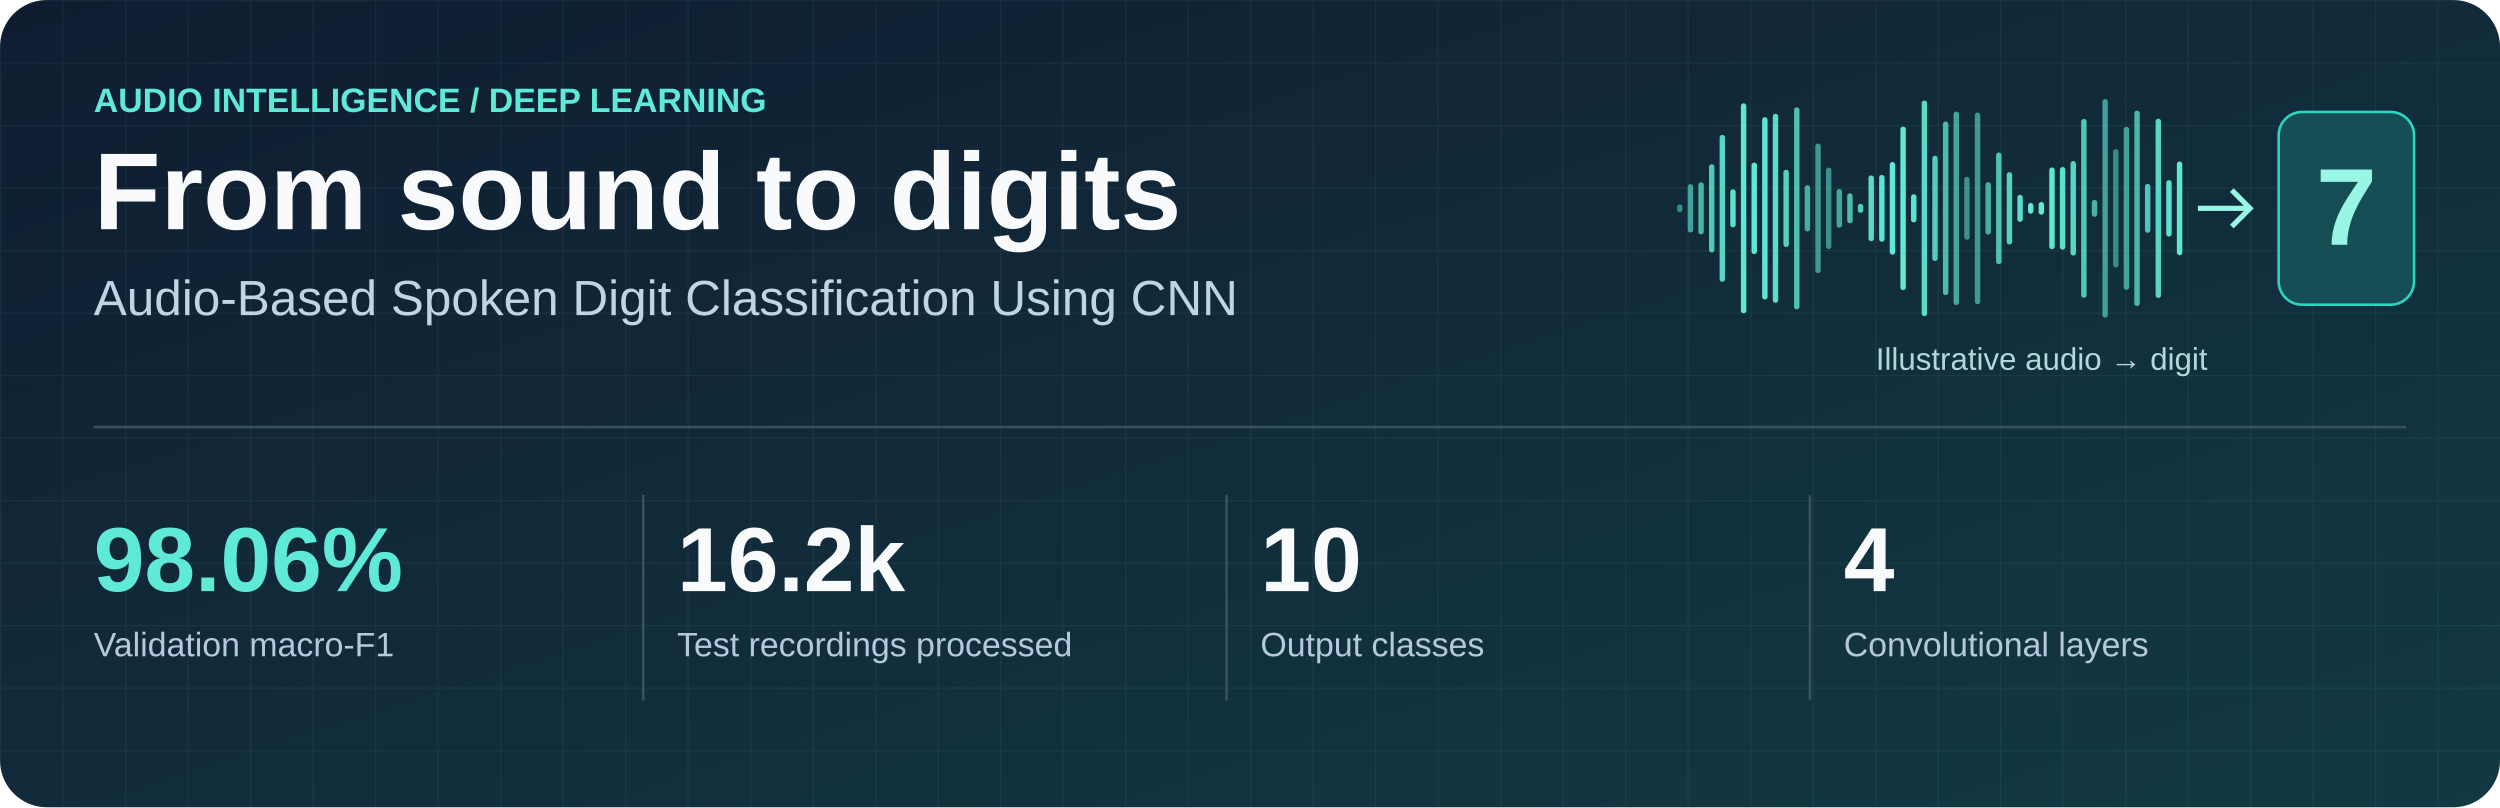
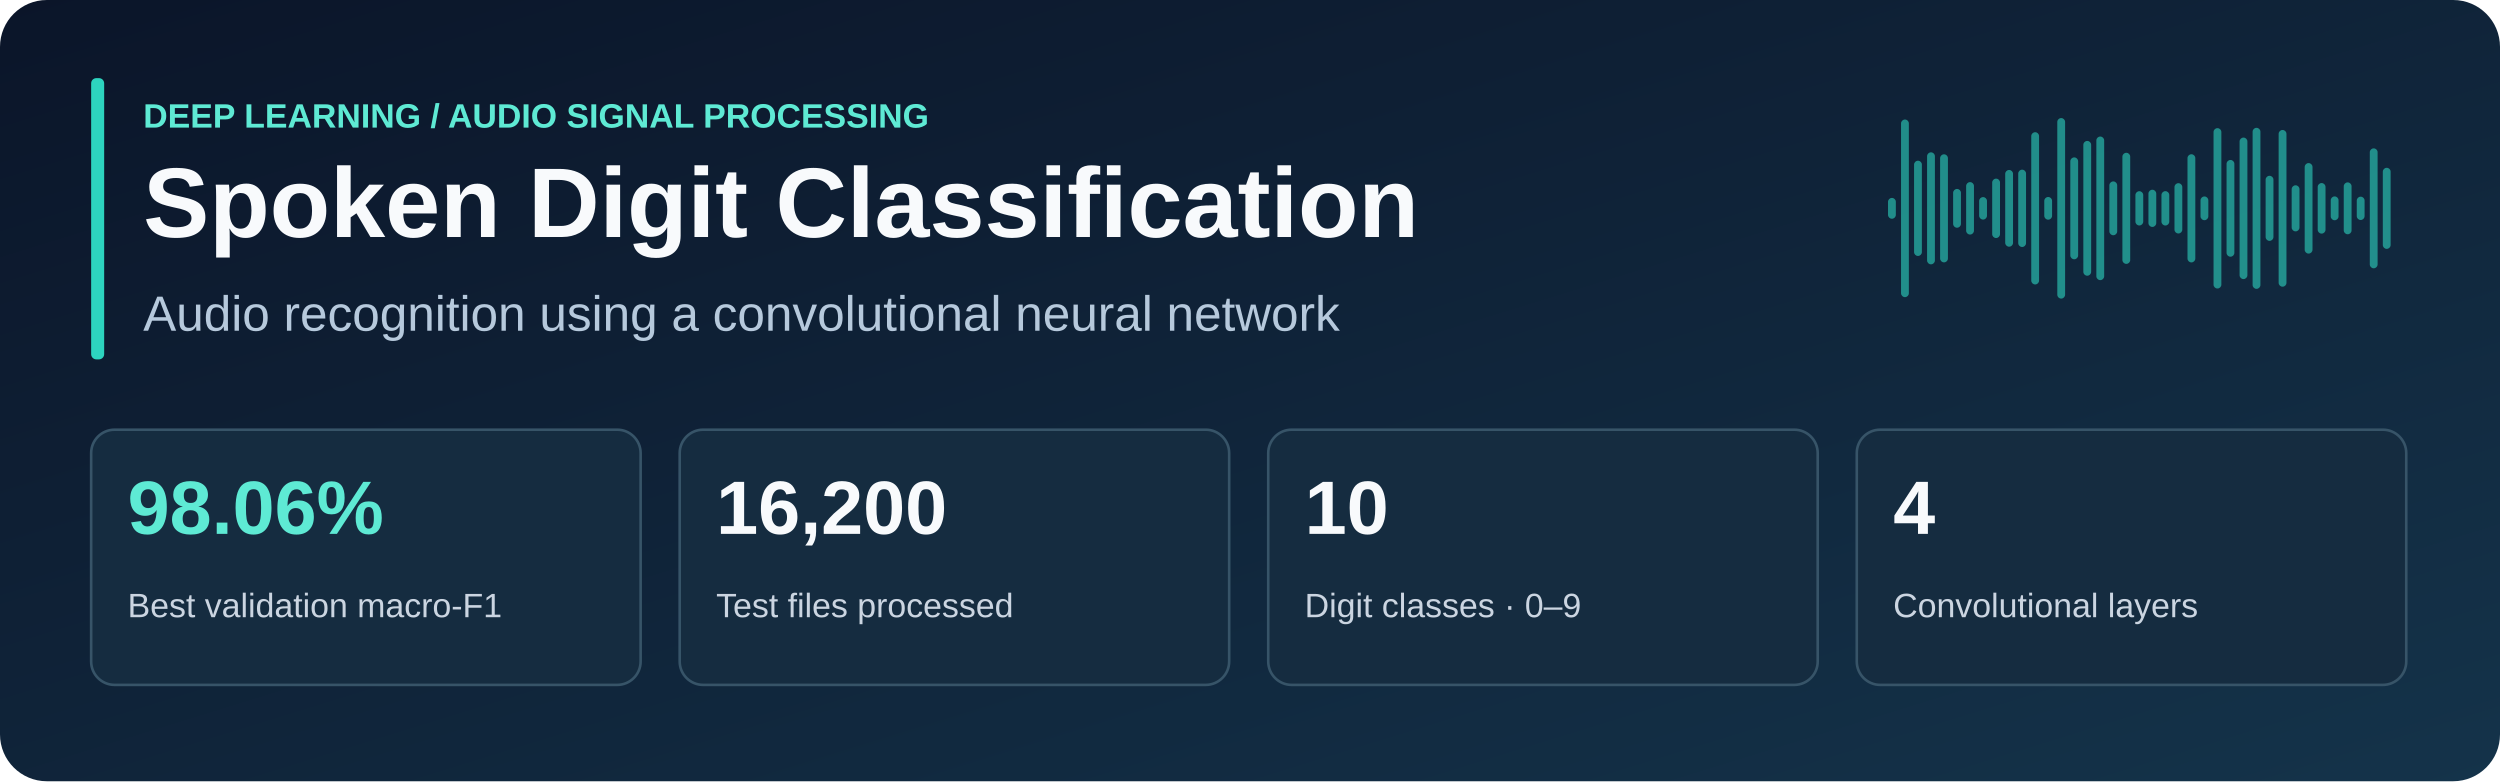
- <svg xmlns="http://www.w3.org/2000/svg" viewBox="0 0 960 310" width="960" height="310">
+ <svg xmlns="http://www.w3.org/2000/svg" viewBox="0 0 960 300" width="960" height="300">
  <defs>
-     <linearGradient id="b" x1="0%" y1="0%" x2="100%" y2="100%">
-       <stop stop-color="#101c31" />
-       <stop offset="1" stop-color="#123a43" />
+     <linearGradient id="g" x1="0%" y1="0%" x2="100%" y2="100%">
+       <stop stop-color="#0b1529" />
+       <stop offset="1" stop-color="#14334a" />
    </linearGradient>
-     <pattern id="p" width="24" height="24" patternUnits="userSpaceOnUse">
-       <path d="M24 0H0V24" fill="none" stroke="#b4f5e9" stroke-opacity=".06" />
-     </pattern>
  </defs>
-   <rect width="960" height="310" rx="18" fill="url(#b)" />
-   <rect width="960" height="310" rx="18" fill="url(#p)" />
-   <text x="36" y="43" font-family="Arial,Helvetica,sans-serif" font-size="13" fill="#5eead4" font-weight="700" text-anchor="start">AUDIO INTELLIGENCE  /  DEEP LEARNING</text>
-   <text x="36" y="88" font-family="Arial,Helvetica,sans-serif" font-size="42" fill="#f8fafc" font-weight="700" text-anchor="start">From sound to digits</text>
-   <text x="36" y="121" font-family="Arial,Helvetica,sans-serif" font-size="19" fill="#c0d5e3" font-weight="400" text-anchor="start">Audio-Based Spoken Digit Classification Using CNN</text>
-   <rect x="644" y="78.5" width="2.083" height="3" rx="1" fill="#5eead4" opacity="0.5" />
-   <rect x="648.083" y="70.697" width="2.083" height="18.606" rx="1" fill="#5eead4" opacity="0.614" />
-   <rect x="652.167" y="70.006" width="2.083" height="19.987" rx="1" fill="#5eead4" opacity="0.722" />
-   <rect x="656.25" y="63.053" width="2.083" height="33.893" rx="1" fill="#5eead4" opacity="0.818" />
-   <rect x="660.333" y="51.795" width="2.083" height="56.41" rx="1" fill="#5eead4" opacity="0.898" />
-   <rect x="664.417" y="72.692" width="2.083" height="14.615" rx="1" fill="#5eead4" opacity="0.956" />
-   <rect x="668.5" y="39.682" width="2.083" height="80.635" rx="1" fill="#5eead4" opacity="0.991" />
-   <rect x="672.583" y="62.439" width="2.083" height="35.122" rx="1" fill="#5eead4" opacity="1" />
-   <rect x="676.667" y="44.988" width="2.083" height="70.023" rx="1" fill="#5eead4" opacity="0.982" />
-   <rect x="680.75" y="43.704" width="2.083" height="72.591" rx="1" fill="#5eead4" opacity="0.939" />
-   <rect x="684.833" y="65.175" width="2.083" height="29.65" rx="1" fill="#5eead4" opacity="0.873" />
-   <rect x="688.917" y="41.219" width="2.083" height="77.562" rx="1" fill="#5eead4" opacity="0.787" />
-   <rect x="693" y="71.125" width="2.083" height="17.749" rx="1" fill="#5eead4" opacity="0.686" />
-   <rect x="697.083" y="55.133" width="2.083" height="49.735" rx="1" fill="#5eead4" opacity="0.576" />
-   <rect x="701.167" y="64.358" width="2.083" height="31.284" rx="1" fill="#5eead4" opacity="0.539" />
-   <rect x="705.25" y="72.569" width="2.083" height="14.863" rx="1" fill="#5eead4" opacity="0.652" />
-   <rect x="709.333" y="74.244" width="2.083" height="11.512" rx="1" fill="#5eead4" opacity="0.756" />
-   <rect x="713.417" y="78.268" width="2.083" height="3.464" rx="1" fill="#5eead4" opacity="0.847" />
-   <rect x="717.5" y="67.367" width="2.083" height="25.267" rx="1" fill="#5eead4" opacity="0.92" />
-   <rect x="721.583" y="67.177" width="2.083" height="25.646" rx="1" fill="#5eead4" opacity="0.971" />
-   <rect x="725.667" y="62.219" width="2.083" height="35.563" rx="1" fill="#5eead4" opacity="0.997" />
-   <rect x="729.75" y="48.619" width="2.083" height="62.761" rx="1" fill="#5eead4" opacity="0.997" />
-   <rect x="733.833" y="74.592" width="2.083" height="10.815" rx="1" fill="#5eead4" opacity="0.97" />
-   <rect x="737.917" y="38.615" width="2.083" height="82.769" rx="1" fill="#5eead4" opacity="0.919" />
-   <rect x="742" y="59.787" width="2.083" height="40.427" rx="1" fill="#5eead4" opacity="0.846" />
-   <rect x="746.083" y="46.674" width="2.083" height="66.653" rx="1" fill="#5eead4" opacity="0.754" />
-   <rect x="750.167" y="42.859" width="2.083" height="74.282" rx="1" fill="#5eead4" opacity="0.649" />
-   <rect x="754.25" y="67.922" width="2.083" height="24.155" rx="1" fill="#5eead4" opacity="0.537" />
-   <rect x="758.333" y="43.198" width="2.083" height="73.605" rx="1" fill="#5eead4" opacity="0.578" />
-   <rect x="762.417" y="69.938" width="2.083" height="20.124" rx="1" fill="#5eead4" opacity="0.689" />
-   <rect x="766.5" y="58.563" width="2.083" height="42.874" rx="1" fill="#5eead4" opacity="0.789" />
-   <rect x="770.583" y="66.115" width="2.083" height="27.77" rx="1" fill="#5eead4" opacity="0.875" />
-   <rect x="774.667" y="74.81" width="2.083" height="10.381" rx="1" fill="#5eead4" opacity="0.94" />
-   <rect x="778.75" y="77.94" width="2.083" height="4.12" rx="1" fill="#5eead4" opacity="0.983" />
-   <rect x="782.833" y="77.577" width="2.083" height="4.845" rx="1" fill="#5eead4" opacity="1" />
-   <rect x="786.917" y="64.314" width="2.083" height="31.371" rx="1" fill="#5eead4" opacity="0.99" />
-   <rect x="791" y="64.142" width="2.083" height="31.716" rx="1" fill="#5eead4" opacity="0.955" />
-   <rect x="795.083" y="61.86" width="2.083" height="36.281" rx="1" fill="#5eead4" opacity="0.896" />
-   <rect x="799.167" y="45.673" width="2.083" height="68.654" rx="1" fill="#5eead4" opacity="0.816" />
-   <rect x="803.25" y="76.772" width="2.083" height="6.456" rx="1" fill="#5eead4" opacity="0.72" />
-   <rect x="807.333" y="38.036" width="2.083" height="83.928" rx="1" fill="#5eead4" opacity="0.611" />
-   <rect x="811.417" y="57.287" width="2.083" height="45.426" rx="1" fill="#5eead4" opacity="0.503" />
-   <rect x="815.5" y="48.714" width="2.083" height="62.572" rx="1" fill="#5eead4" opacity="0.617" />
-   <rect x="819.583" y="42.48" width="2.083" height="75.041" rx="1" fill="#5eead4" opacity="0.724" />
-   <rect x="823.667" y="70.611" width="2.083" height="18.779" rx="1" fill="#5eead4" opacity="0.82" />
-   <rect x="827.75" y="45.581" width="2.083" height="68.837" rx="1" fill="#5eead4" opacity="0.899" />
-   <rect x="831.833" y="69.167" width="2.083" height="21.665" rx="1" fill="#5eead4" opacity="0.957" />
-   <rect x="835.917" y="62.014" width="2.083" height="35.971" rx="1" fill="#5eead4" opacity="0.991" />
-   <path d="M844 80H864m-7 -7 7 7 -7 7" stroke="#99f6e4" stroke-width="2" fill="none" />
-   <rect x="875" y="43" width="52" height="74" rx="9" fill="#164e55" stroke="#2dd4bf" />
-   <text x="901" y="94" font-family="Arial,Helvetica,sans-serif" font-size="42" fill="#99f6e4" font-weight="700" text-anchor="middle">7</text>
-   <text x="784" y="142" font-family="Arial,Helvetica,sans-serif" font-size="12" fill="#b0d9da" font-weight="400" text-anchor="middle">Illustrative audio → digit</text>
-   <line x1="36" y1="164" x2="924" y2="164" stroke="#36505e" />
-   <text x="36" y="227" font-family="Arial,Helvetica,sans-serif" font-size="35" fill="#5eead4" font-weight="700" text-anchor="start">98.06%</text>
-   <text x="36" y="252" font-family="Arial,Helvetica,sans-serif" font-size="13" fill="#b6c9dc" font-weight="400" text-anchor="start">Validation macro-F1</text>
-   <line x1="247" y1="190" x2="247" y2="269" stroke="#36505e" />
-   <text x="260" y="227" font-family="Arial,Helvetica,sans-serif" font-size="35" fill="#f8fafc" font-weight="700" text-anchor="start">16.2k</text>
-   <text x="260" y="252" font-family="Arial,Helvetica,sans-serif" font-size="13" fill="#b6c9dc" font-weight="400" text-anchor="start">Test recordings processed</text>
-   <line x1="471" y1="190" x2="471" y2="269" stroke="#36505e" />
-   <text x="484" y="227" font-family="Arial,Helvetica,sans-serif" font-size="35" fill="#f8fafc" font-weight="700" text-anchor="start">10</text>
-   <text x="484" y="252" font-family="Arial,Helvetica,sans-serif" font-size="13" fill="#b6c9dc" font-weight="400" text-anchor="start">Output classes</text>
-   <line x1="695" y1="190" x2="695" y2="269" stroke="#36505e" />
-   <text x="708" y="227" font-family="Arial,Helvetica,sans-serif" font-size="35" fill="#f8fafc" font-weight="700" text-anchor="start">4</text>
-   <text x="708" y="252" font-family="Arial,Helvetica,sans-serif" font-size="13" fill="#b6c9dc" font-weight="400" text-anchor="start">Convolutional layers</text>
+   <rect width="960" height="300" rx="18" fill="url(#g)" />
+   <rect x="35" y="30" width="5" height="108" rx="2" fill="#2dd4bf" />
+   <text x="55" y="49" font-family="Arial,Helvetica,sans-serif" font-size="13" fill="#5eead4" font-weight="700" text-anchor="start">DEEP LEARNING  /  AUDIO SIGNAL PROCESSING</text>
+   <text x="55" y="91" font-family="Arial,Helvetica,sans-serif" font-size="38" fill="#f8fafc" font-weight="700" text-anchor="start">Spoken Digit Classification</text>
+   <text x="55" y="127" font-family="Arial,Helvetica,sans-serif" font-size="19" fill="#b6c9dc" font-weight="400" text-anchor="start">Audio recognition using a convolutional neural network</text>
+   <rect x="725" y="76" width="3" height="8" rx="1.5" fill="#2dd4bf" opacity=".6" />
+   <rect x="730" y="45.896" width="3" height="68.207" rx="1.5" fill="#2dd4bf" opacity=".6" />
+   <rect x="735" y="61.713" width="3" height="36.574" rx="1.5" fill="#2dd4bf" opacity=".6" />
+   <rect x="740" y="58.496" width="3" height="43.007" rx="1.5" fill="#2dd4bf" opacity=".6" />
+   <rect x="745" y="59.25" width="3" height="41.5" rx="1.5" fill="#2dd4bf" opacity=".6" />
+   <rect x="750" y="72.554" width="3" height="14.893" rx="1.5" fill="#2dd4bf" opacity=".6" />
+   <rect x="755" y="69.932" width="3" height="20.137" rx="1.5" fill="#2dd4bf" opacity=".6" />
+   <rect x="760" y="75.684" width="3" height="8.632" rx="1.5" fill="#2dd4bf" opacity=".6" />
+   <rect x="765" y="68.595" width="3" height="22.809" rx="1.5" fill="#2dd4bf" opacity=".6" />
+   <rect x="770" y="65.266" width="3" height="29.468" rx="1.5" fill="#2dd4bf" opacity=".6" />
+   <rect x="775" y="65.155" width="3" height="29.69" rx="1.5" fill="#2dd4bf" opacity=".6" />
+   <rect x="780" y="50.77" width="3" height="58.461" rx="1.5" fill="#2dd4bf" opacity=".6" />
+   <rect x="785" y="75.643" width="3" height="8.715" rx="1.5" fill="#2dd4bf" opacity=".6" />
+   <rect x="790" y="45.341" width="3" height="69.319" rx="1.5" fill="#2dd4bf" opacity=".6" />
+   <rect x="795" y="60.439" width="3" height="39.123" rx="1.5" fill="#2dd4bf" opacity=".6" />
+   <rect x="800" y="54.118" width="3" height="51.763" rx="1.5" fill="#2dd4bf" opacity=".6" />
+   <rect x="805" y="52.431" width="3" height="55.137" rx="1.5" fill="#2dd4bf" opacity=".6" />
+   <rect x="810" y="69.667" width="3" height="20.666" rx="1.5" fill="#2dd4bf" opacity=".6" />
+   <rect x="815" y="58.67" width="3" height="42.659" rx="1.5" fill="#2dd4bf" opacity=".6" />
+   <rect x="820" y="73.418" width="3" height="13.165" rx="1.5" fill="#2dd4bf" opacity=".6" />
+   <rect x="825" y="72.857" width="3" height="14.287" rx="1.5" fill="#2dd4bf" opacity=".6" />
+   <rect x="830" y="73.401" width="3" height="13.197" rx="1.5" fill="#2dd4bf" opacity=".6" />
+   <rect x="835" y="70.343" width="3" height="19.315" rx="1.5" fill="#2dd4bf" opacity=".6" />
+   <rect x="840" y="59.231" width="3" height="41.537" rx="1.5" fill="#2dd4bf" opacity=".6" />
+   <rect x="845" y="75.443" width="3" height="9.113" rx="1.5" fill="#2dd4bf" opacity=".6" />
+   <rect x="850" y="49.21" width="3" height="61.579" rx="1.5" fill="#2dd4bf" opacity=".6" />
+   <rect x="855" y="61.425" width="3" height="37.151" rx="1.5" fill="#2dd4bf" opacity=".6" />
+   <rect x="860" y="52.83" width="3" height="54.339" rx="1.5" fill="#2dd4bf" opacity=".6" />
+   <rect x="865" y="49.082" width="3" height="61.836" rx="1.5" fill="#2dd4bf" opacity=".6" />
+   <rect x="870" y="67.5" width="3" height="24.999" rx="1.5" fill="#2dd4bf" opacity=".6" />
+   <rect x="875" y="49.909" width="3" height="60.183" rx="1.5" fill="#2dd4bf" opacity=".6" />
+   <rect x="880" y="71.153" width="3" height="17.693" rx="1.5" fill="#2dd4bf" opacity=".6" />
+   <rect x="885" y="62.624" width="3" height="34.753" rx="1.5" fill="#2dd4bf" opacity=".6" />
+   <rect x="890" y="70.295" width="3" height="19.411" rx="1.5" fill="#2dd4bf" opacity=".6" />
+   <rect x="895" y="75.425" width="3" height="9.151" rx="1.5" fill="#2dd4bf" opacity=".6" />
+   <rect x="900" y="70.04" width="3" height="19.92" rx="1.5" fill="#2dd4bf" opacity=".6" />
+   <rect x="905" y="75.523" width="3" height="8.955" rx="1.5" fill="#2dd4bf" opacity=".6" />
+   <rect x="910" y="56.972" width="3" height="46.057" rx="1.5" fill="#2dd4bf" opacity=".6" />
+   <rect x="915" y="64.434" width="3" height="31.132" rx="1.5" fill="#2dd4bf" opacity=".6" />
+   <rect x="35" y="165" width="211" height="98" rx="9" fill="#152c40" stroke="#375468" />
+   <text x="49" y="205" font-family="Arial,Helvetica,sans-serif" font-size="29" fill="#5eead4" font-weight="700" text-anchor="start">98.06%</text>
+   <text x="49" y="237" font-family="Arial,Helvetica,sans-serif" font-size="13" fill="#cbd5e1" font-weight="400" text-anchor="start">Best validation macro-F1</text>
+   <rect x="261" y="165" width="211" height="98" rx="9" fill="#152c40" stroke="#375468" />
+   <text x="275" y="205" font-family="Arial,Helvetica,sans-serif" font-size="29" fill="#f8fafc" font-weight="700" text-anchor="start">16,200</text>
+   <text x="275" y="237" font-family="Arial,Helvetica,sans-serif" font-size="13" fill="#cbd5e1" font-weight="400" text-anchor="start">Test files processed</text>
+   <rect x="487" y="165" width="211" height="98" rx="9" fill="#152c40" stroke="#375468" />
+   <text x="501" y="205" font-family="Arial,Helvetica,sans-serif" font-size="29" fill="#f8fafc" font-weight="700" text-anchor="start">10</text>
+   <text x="501" y="237" font-family="Arial,Helvetica,sans-serif" font-size="13" fill="#cbd5e1" font-weight="400" text-anchor="start">Digit classes · 0–9</text>
+   <rect x="713" y="165" width="211" height="98" rx="9" fill="#152c40" stroke="#375468" />
+   <text x="727" y="205" font-family="Arial,Helvetica,sans-serif" font-size="29" fill="#f8fafc" font-weight="700" text-anchor="start">4</text>
+   <text x="727" y="237" font-family="Arial,Helvetica,sans-serif" font-size="13" fill="#cbd5e1" font-weight="400" text-anchor="start">Convolutional layers</text>
</svg>
